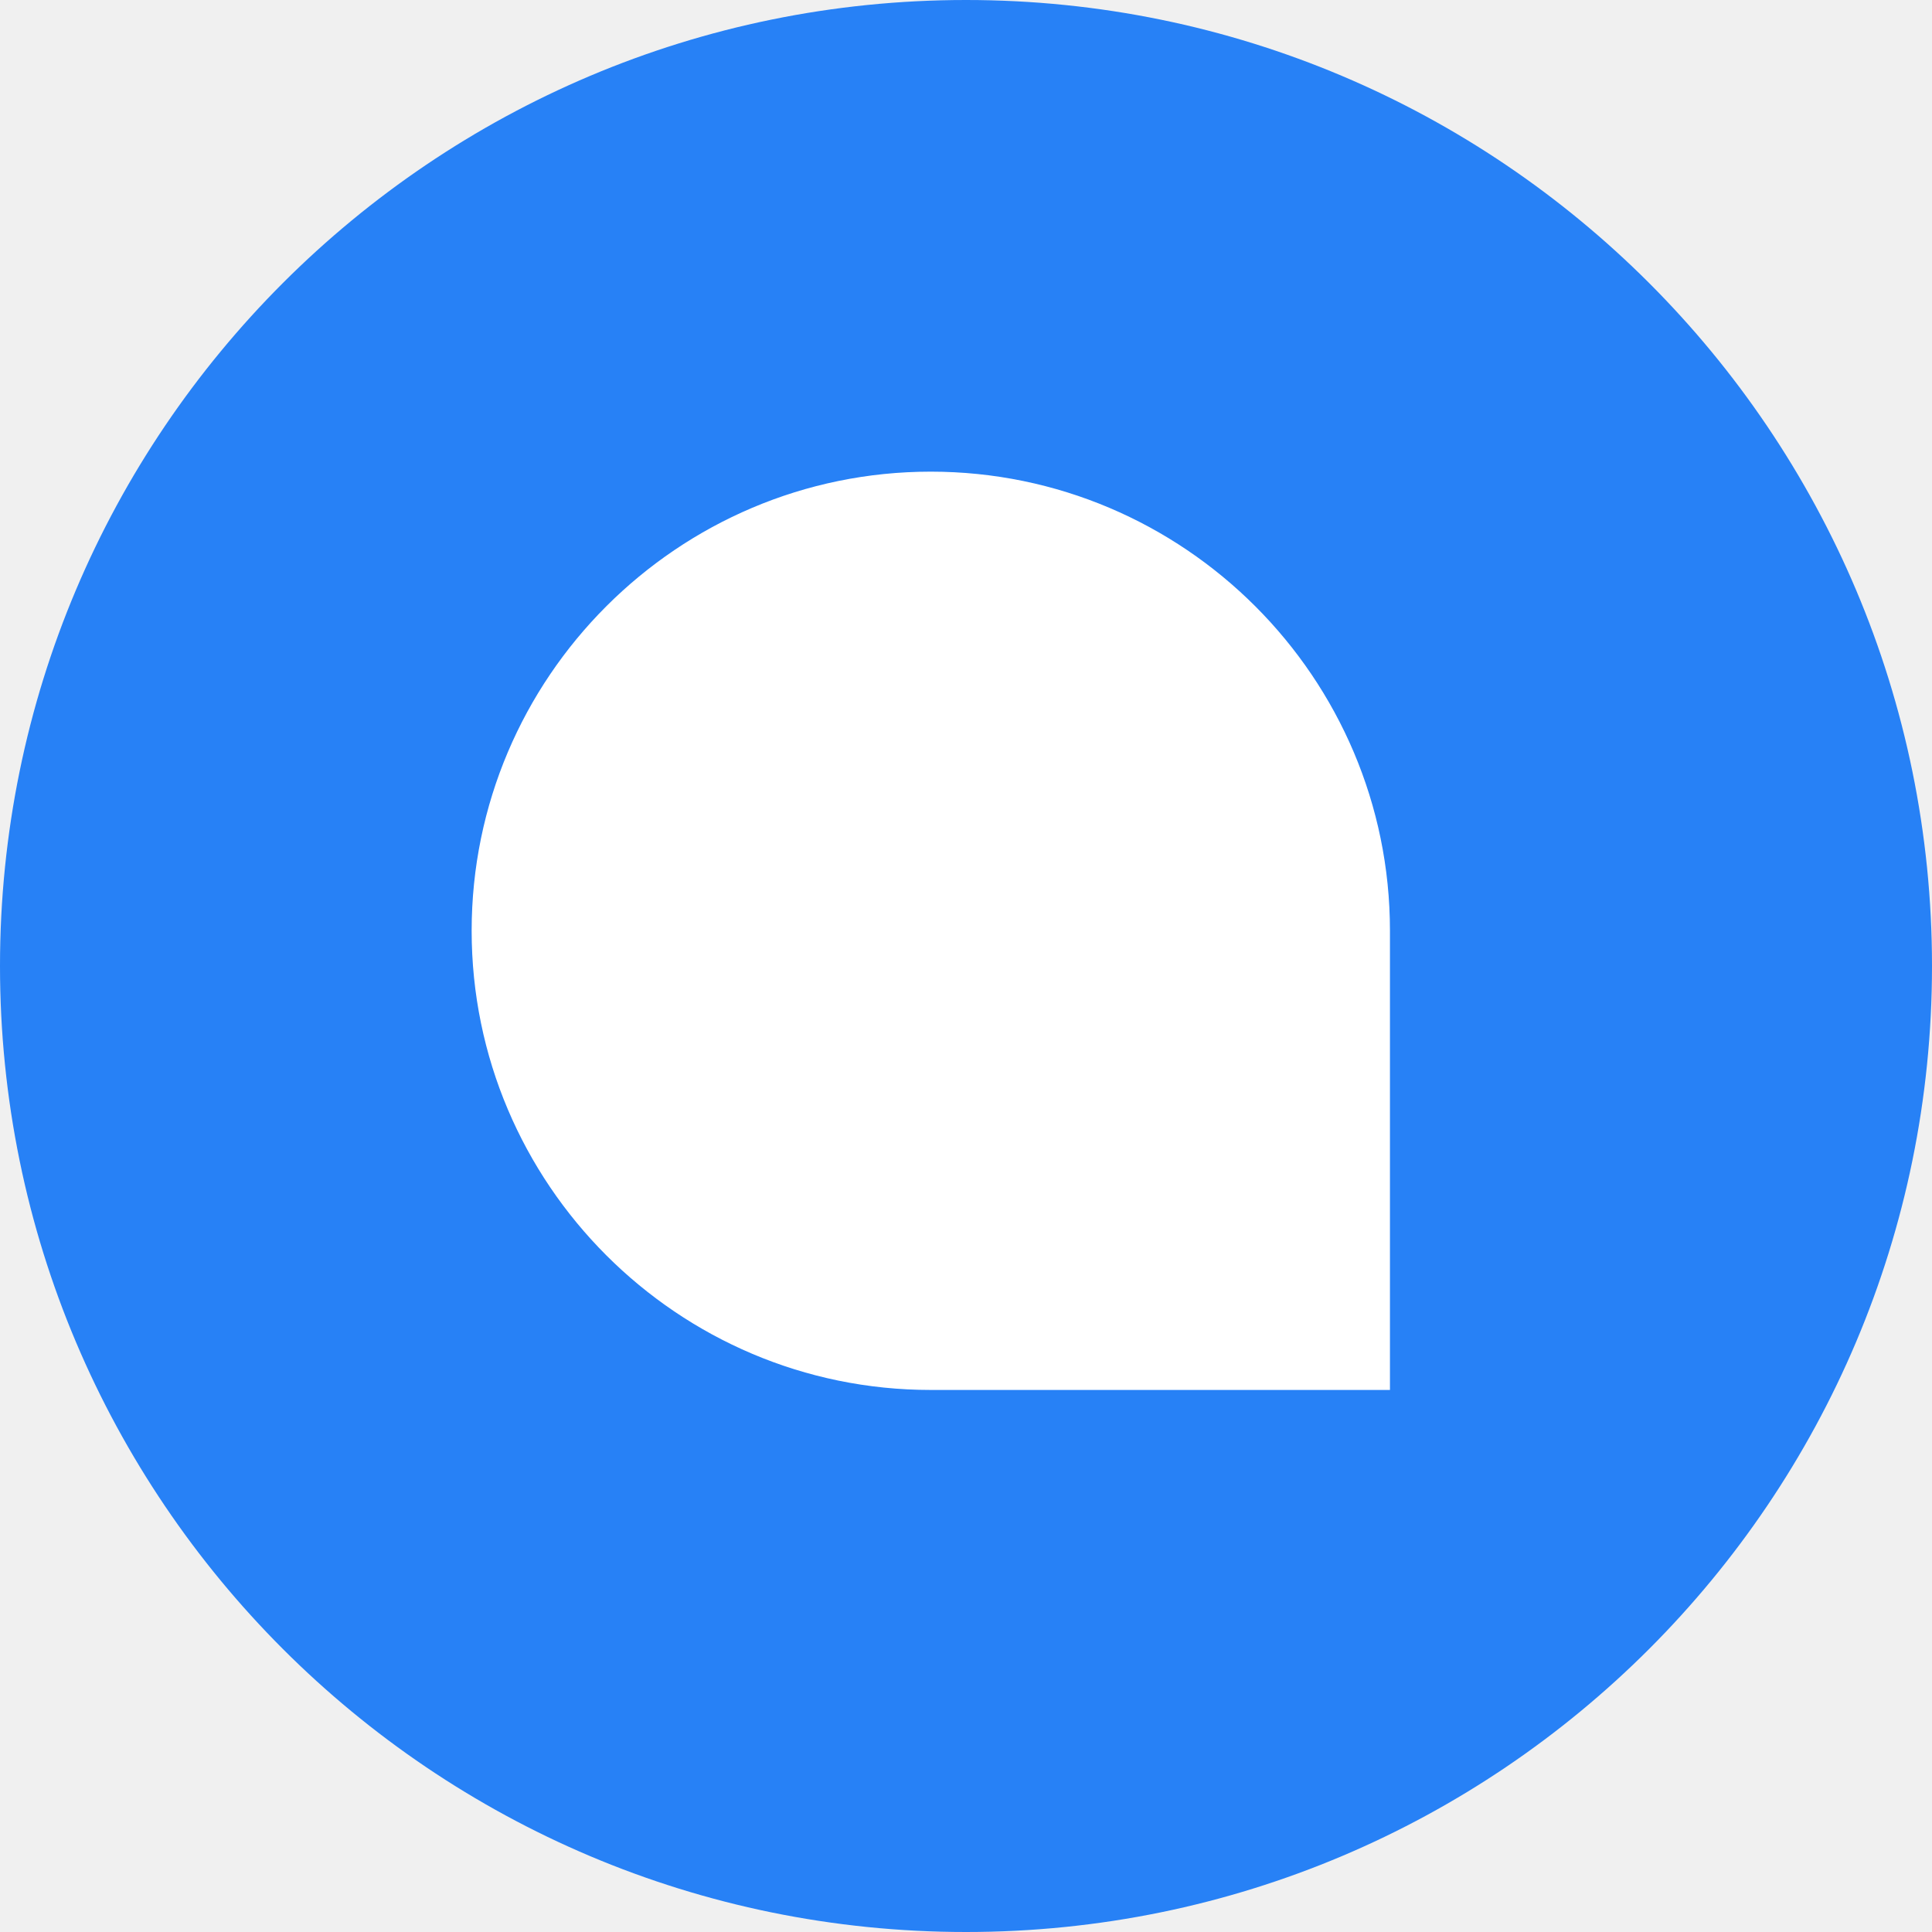
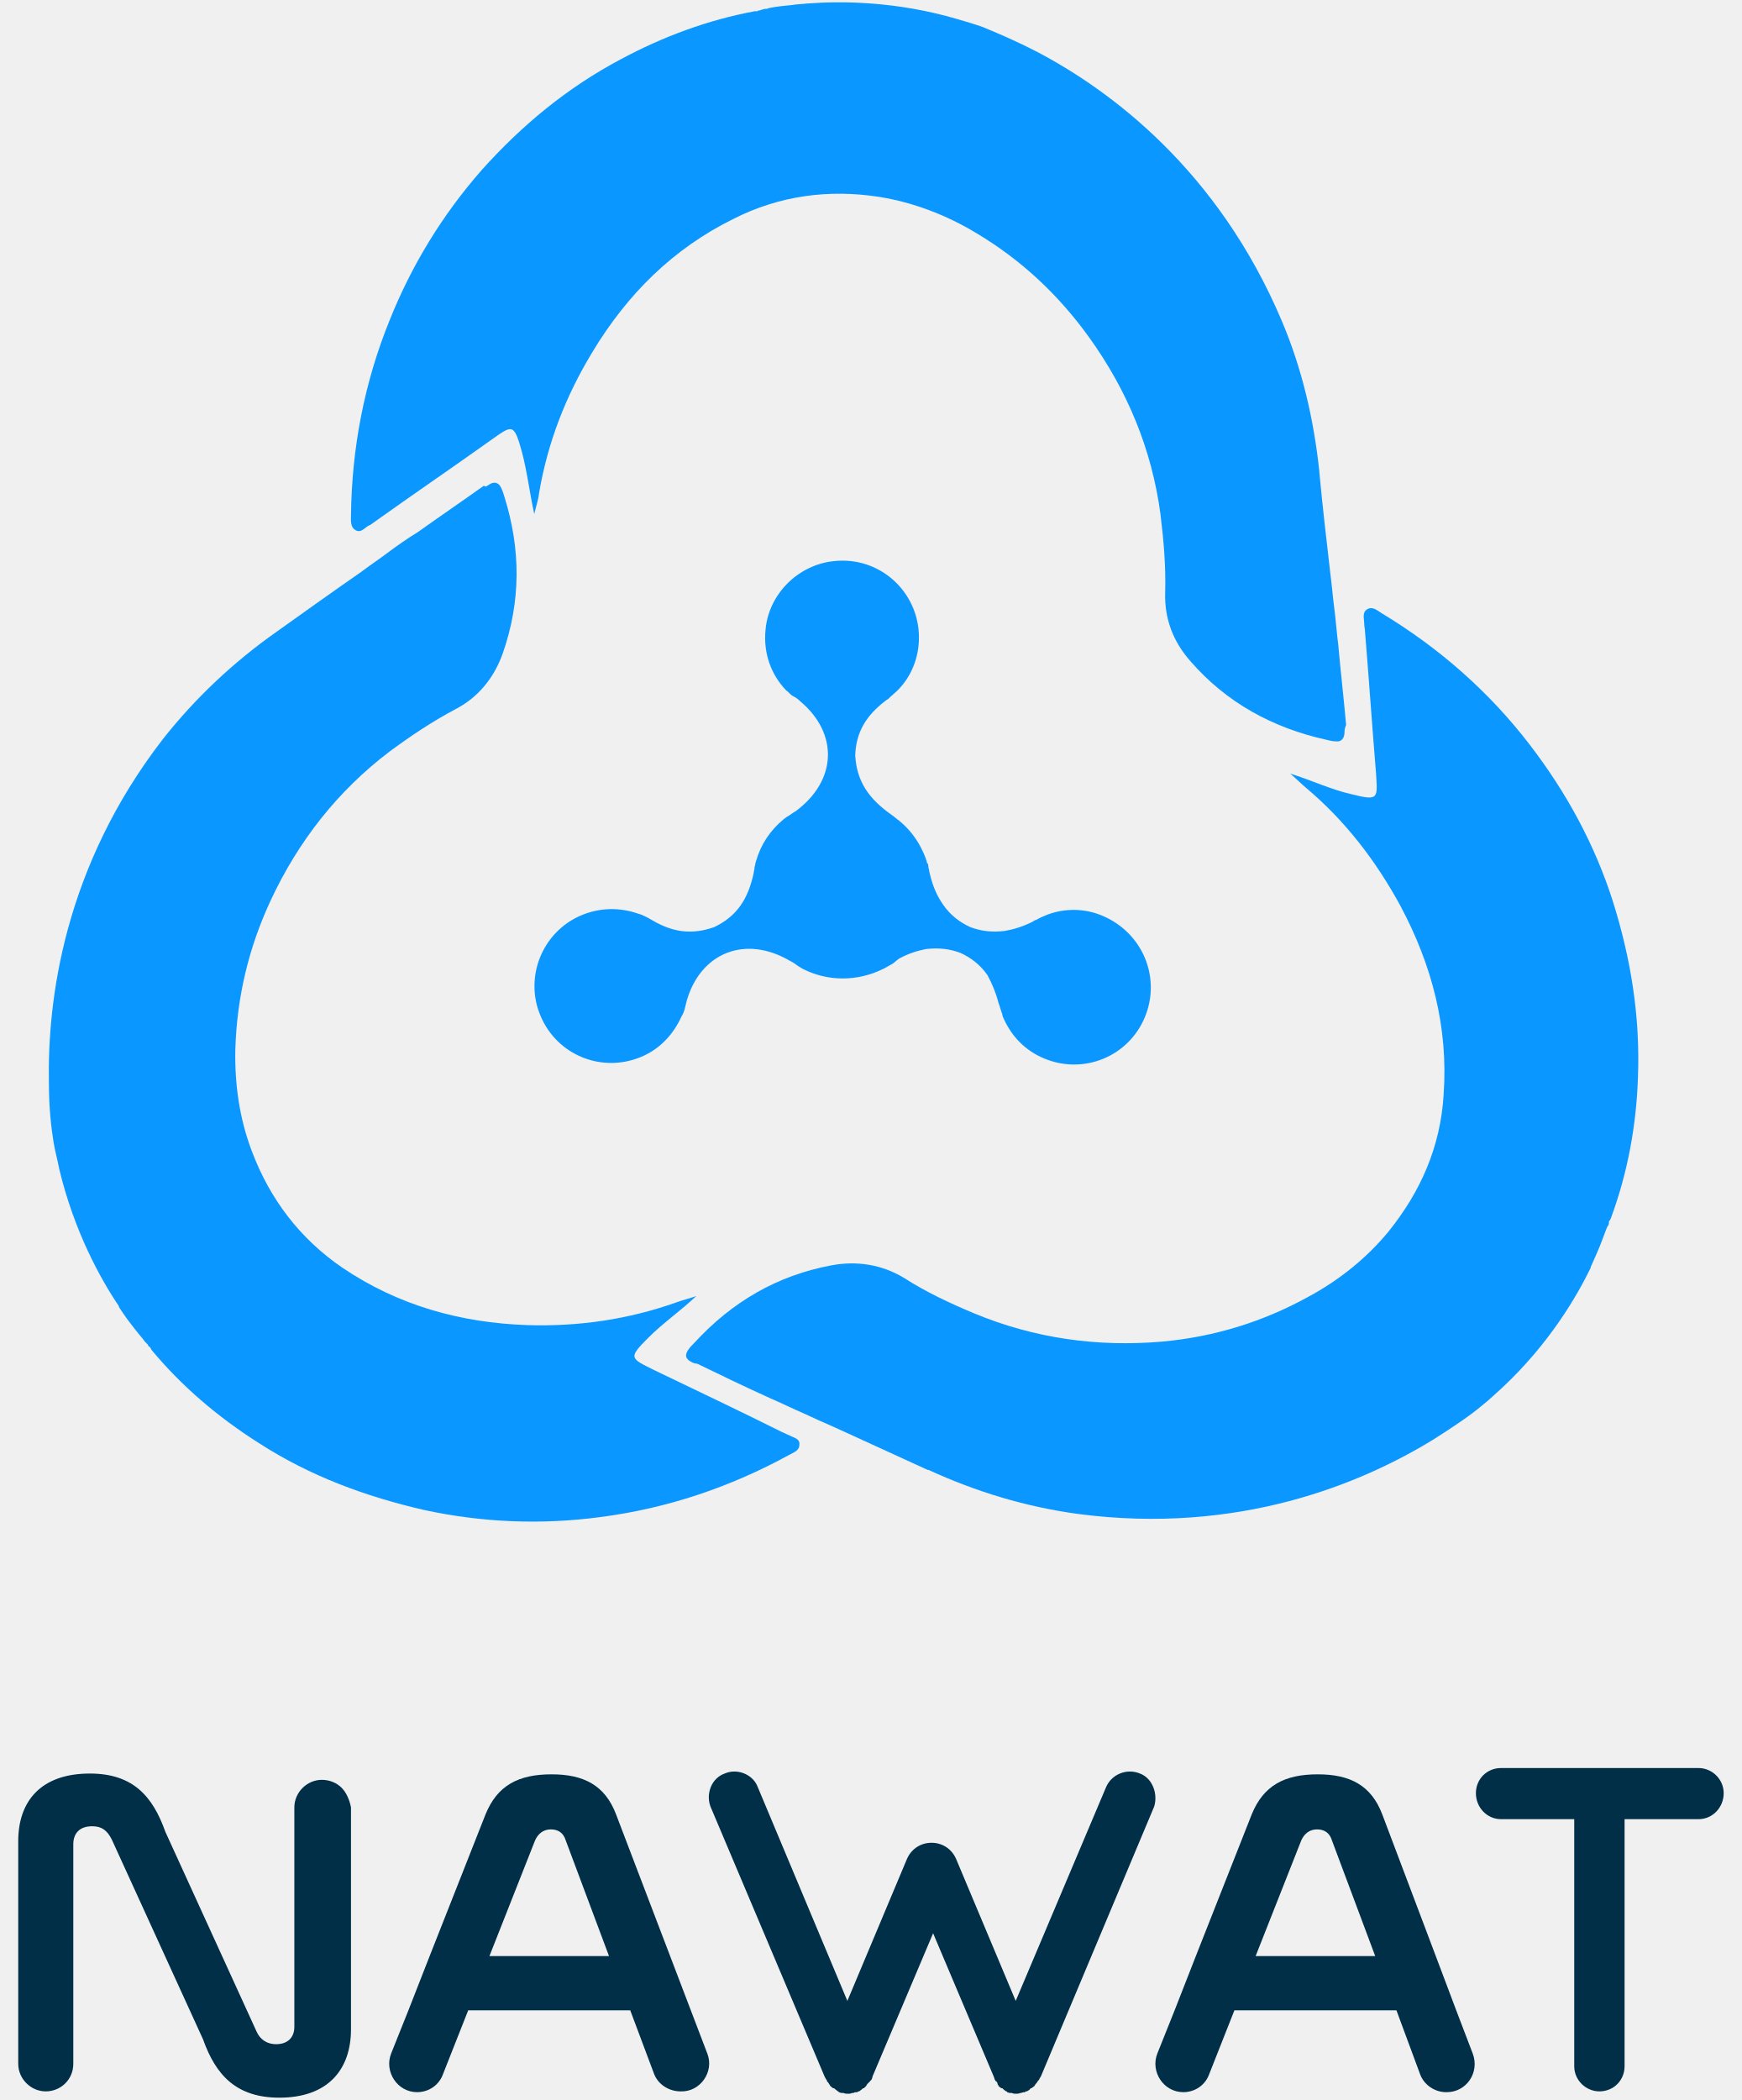
- <svg xmlns="http://www.w3.org/2000/svg" width="16" height="16" viewBox="0 0 16 16" fill="none">
-   <g clip-path="url(#woot-logo-clip-2342424e23u32098)">
-     <path d="M8 16C12.418 16 16 12.418 16 8C16 3.582 12.418 0 8 0C3.582 0 0 3.582 0 8C0 12.418 3.582 16 8 16Z" fill="#2781F6" />
-     <path d="M11.417 11.417H7.708C5.664 11.417 4 9.753 4 7.708C4 5.664 5.664 4 7.708 4C9.753 4 11.417 5.664 11.417 7.708V11.417Z" fill="white" stroke="white" stroke-width="0.188" />
+ <svg xmlns="http://www.w3.org/2000/svg" version="1.1" id="Calque_1" x="0px" y="0px" viewBox="-0.298 -0.295 217.396 266.929" xml:space="preserve" width="2458" height="2963" preserveAspectRatio="xMidYMid meet">
+   <defs id="defs37" />
+   <style type="text/css" id="style2">
+ 	.st0{fill:#002F47;}
+ 	.st1{fill:#0A97FF;}
+ </style>
+   <g id="g32" transform="translate(-310.8,-256.1619)">
+     <g id="g30">
+       <g id="g16">
+         <g id="g12">
+           <path class="st0" d="m 351.9,483.1 c -0.6,-0.6 -1.5,-1 -2.5,-1 -1.9,0 -3.5,1.6 -3.5,3.5 v 27.9 c 0,1.4 -0.9,2.2 -2.3,2.2 -1.3,0 -2.1,-0.7 -2.5,-1.6 l -11.6,-25.4 c -1.6,-4.5 -4.1,-7.4 -9.6,-7.4 -6.2,0 -9.1,3.5 -9.1,8.6 v 28.3 c 0,1.9 1.6,3.5 3.5,3.5 1.9,0 3.5,-1.5 3.5,-3.5 v -27.9 c 0,-1.4 0.8,-2.3 2.4,-2.3 1.2,0 1.9,0.5 2.5,1.7 l 11.6,25.4 c 1.6,4.5 4.2,7.4 9.7,7.4 6.1,0 9.1,-3.5 9.1,-8.7 v -28.2 c -0.2,-1 -0.6,-1.9 -1.2,-2.5 z" id="path4" />
+           <path class="st0" d="m 453.4,481.3 c -1.7,-0.7 -3.6,0.1 -4.3,1.7 l -11.5,27.2 -7.6,-18.1 c -0.6,-1.3 -1.8,-2 -3.1,-2 -1.3,0 -2.5,0.7 -3.1,2 l -7.6,18.1 -11.4,-27.2 c -0.6,-1.6 -2.6,-2.4 -4.2,-1.7 -1.7,0.6 -2.4,2.6 -1.8,4.2 l 14.5,34.3 c 0.1,0.2 0.2,0.4 0.3,0.5 v 0.1 c 0.1,0.1 0.2,0.2 0.3,0.4 0.1,0.1 0.1,0.1 0.1,0.2 0.2,0.1 0.2,0.2 0.4,0.3 0,0 0,0 0.1,0 0.1,0.1 0.4,0.3 0.5,0.4 0.1,0 0.1,0 0.1,0.1 0.1,0 0.2,0.1 0.4,0.1 h 0.2 c 0.2,0.1 0.4,0.1 0.6,0.1 0.2,0 0.3,0 0.5,-0.1 h 0.2 c 0.1,-0.1 0.2,-0.1 0.5,-0.1 0,-0.1 0.1,-0.1 0.1,-0.1 0,0 0,0 0.1,0 0.1,-0.1 0.3,-0.2 0.5,-0.4 0,0 0,0 0.1,0 0.1,-0.1 0.2,-0.2 0.3,-0.3 0,-0.1 0.1,-0.1 0.1,-0.2 0.1,-0.1 0.2,-0.2 0.4,-0.4 0,0 0,-0.1 0.1,-0.1 0.1,-0.1 0.2,-0.4 0.2,-0.5 l 7.7,-18.2 7.7,18.2 c 0.1,0.2 0.1,0.4 0.2,0.5 0,0 0,0.1 0.1,0.1 0.1,0.1 0.2,0.2 0.2,0.4 0.1,0.1 0.1,0.1 0.1,0.2 0.1,0.1 0.2,0.2 0.4,0.3 0,0 0,0 0.1,0 0.1,0.1 0.3,0.3 0.5,0.4 0.1,0 0.1,0 0.1,0.1 0.1,0 0.2,0.1 0.4,0.1 0,0 0.1,0 0.2,0 0.2,0.1 0.4,0.1 0.5,0.1 0.2,0 0.4,0 0.6,-0.1 0,0 0.1,0 0.1,0 0.2,-0.1 0.4,-0.1 0.5,-0.1 0,-0.1 0.1,-0.1 0.1,-0.1 h 0.1 c 0.2,-0.1 0.4,-0.2 0.5,-0.4 h 0.1 c 0.1,-0.1 0.3,-0.2 0.4,-0.3 0,-0.1 0.1,-0.1 0.1,-0.2 0.1,-0.1 0.2,-0.2 0.3,-0.4 l 0.1,-0.1 c 0.1,-0.1 0.2,-0.4 0.3,-0.5 l 14.4,-34.3 c 0.5,-1.6 -0.2,-3.6 -1.8,-4.2 z" id="path6" />
+           <path class="st0" d="m 495.7,516.9 -2.1,-5.5 -2.6,-6.9 -6.8,-18 c -1.4,-3.7 -4.1,-5.1 -8.2,-5.1 -4.2,0 -6.9,1.4 -8.4,5.1 l -7.1,18 -2.7,6.9 -2.2,5.5 c -0.9,2.3 0.8,4.9 3.3,4.9 1.5,0 2.8,-0.9 3.3,-2.3 l 3.2,-8.1 H 486 l 3,8.1 c 0.5,1.4 1.9,2.3 3.3,2.3 h 0.1 c 2.5,0 4.2,-2.5 3.3,-4.9 z m -27.6,-12.4 5.8,-14.7 c 0.4,-0.9 1.1,-1.4 2,-1.4 0.9,0 1.6,0.4 1.9,1.4 l 5.5,14.7 z" id="path8" />
+           <path class="st0" d="m 524.4,480.6 h -25.1 c -1.8,0 -3.2,1.4 -3.2,3.2 0,1.8 1.4,3.3 3.2,3.3 h 9.3 v 31.4 c 0,1.8 1.5,3.2 3.2,3.2 1.8,0 3.2,-1.4 3.2,-3.2 v -31.4 h 9.4 c 1.8,0 3.2,-1.5 3.2,-3.3 0,-1.8 -1.5,-3.2 -3.2,-3.2 z" id="path10" />
+         </g>
+         <path class="st0" d="m 398.4,516.9 -11.6,-30.4 c -1.4,-3.7 -4.1,-5.1 -8.2,-5.1 -4.2,0 -6.9,1.4 -8.4,5.1 l -7.1,18 -2.7,6.9 -2.2,5.5 c -0.9,2.3 0.8,4.9 3.3,4.9 1.5,0 2.8,-0.9 3.3,-2.3 l 3.2,-8.1 h 20.6 l 3,8 c 0.5,1.4 1.9,2.3 3.4,2.3 2.5,0.1 4.3,-2.5 3.4,-4.8 z m -27.7,-12.4 5.8,-14.7 c 0.4,-0.9 1.1,-1.4 2,-1.4 0.9,0 1.6,0.4 1.9,1.4 l 5.5,14.7 z" id="path14" />
+       </g>
+       <g id="g28">
+         <g id="g24">
+           <path class="st1" d="m 479.4,348.9 c 0,0.8 -0.4,1.3 -1.1,1.2 -0.4,0 -0.8,-0.1 -1.2,-0.2 -6.8,-1.5 -12.7,-4.7 -17.3,-10 -2.2,-2.5 -3.3,-5.4 -3.2,-8.7 0.1,-3.4 -0.2,-6.7 -0.6,-10 -1.1,-8.2 -4.2,-15.7 -9.1,-22.5 -3.9,-5.4 -8.6,-9.8 -14.3,-13.2 -3.8,-2.3 -8,-3.9 -12.3,-4.6 -6.4,-1 -12.7,-0.2 -18.6,2.8 -7.7,3.8 -13.5,9.6 -17.9,16.9 -3.4,5.6 -5.7,11.5 -6.8,18 -0.1,0.9 -0.4,1.7 -0.6,2.6 -0.6,-2.7 -0.9,-5.4 -1.6,-8 -1,-3.6 -1.2,-3.3 -3.9,-1.4 -4.9,3.5 -9.9,6.9 -14.8,10.4 -0.3,0.2 -0.5,0.4 -0.8,0.5 -0.5,0.3 -1,1 -1.7,0.5 -0.6,-0.4 -0.5,-1.2 -0.5,-1.8 0.1,-8.6 1.7,-16.9 4.9,-24.8 2.8,-7 6.7,-13.4 11.7,-19.1 5.1,-5.7 10.9,-10.5 17.7,-14.1 5.4,-2.9 11.1,-5 17,-6.1 0,0 0.1,0 0.2,0 0.1,0 0.2,0 0.3,-0.1 0.1,0 0.2,0 0.4,-0.1 0.1,0 0.3,-0.1 0.4,-0.1 0.2,0 0.3,0 0.5,-0.1 0.9,-0.2 2,-0.3 3,-0.4 0.5,-0.1 1.2,-0.1 2,-0.2 h 0.1 c 4.1,-0.3 11.1,-0.3 18.9,2 1,0.3 2.1,0.6 3.2,1 0,0 0,0 0,0 1.7,0.7 4.1,1.7 7,3.2 9.3,4.9 22.9,15 31,34.1 2.6,6.1 4.1,12.6 4.8,19.2 0,0 0,0 0,0.1 0.4,4.3 0.9,8.6 1.4,12.9 0.2,1.5 0.3,2.9 0.5,4.4 0.2,1.5 0.3,3.1 0.5,4.6 0.3,3.4 0.7,6.8 1,10.2 -0.2,0.5 -0.2,0.7 -0.2,0.9 z" id="path18" />
+           <path class="st1" d="m 396.4,429 c -0.8,-0.4 -0.9,-0.9 -0.4,-1.6 0.2,-0.3 0.5,-0.6 0.8,-0.9 4.7,-5.1 10.4,-8.5 17.4,-9.8 3.2,-0.6 6.4,-0.1 9.2,1.6 2.8,1.8 5.8,3.2 8.9,4.5 7.7,3.2 15.7,4.3 23.9,3.6 6.6,-0.6 12.8,-2.5 18.6,-5.7 3.9,-2.1 7.4,-4.9 10.2,-8.3 4.1,-5.1 6.6,-10.8 7,-17.4 0.6,-8.6 -1.5,-16.5 -5.5,-24 -3.1,-5.7 -7,-10.8 -12,-15 -0.7,-0.6 -1.3,-1.2 -2,-1.8 2.6,0.8 5.1,2 7.7,2.6 3.6,0.9 3.4,0.6 3.2,-2.7 -0.5,-6 -0.9,-12 -1.4,-18 0,-0.3 -0.1,-0.6 -0.1,-1 0,-0.6 -0.3,-1.4 0.4,-1.8 0.7,-0.4 1.3,0.2 1.8,0.5 7.3,4.4 13.7,10 18.9,16.8 4.6,6 8.2,12.6 10.5,19.8 2.3,7.3 3.5,14.7 3.2,22.4 -0.2,6.1 -1.3,12.1 -3.4,17.8 0,0 0,0.1 -0.1,0.2 0,0.1 0,0.1 -0.1,0.2 -0.1,0.1 -0.1,0.2 -0.1,0.4 0,0.1 -0.1,0.3 -0.2,0.4 -0.1,0.2 -0.1,0.3 -0.2,0.5 -0.3,0.8 -0.7,1.9 -1.1,2.8 -0.2,0.5 -0.5,1.1 -0.8,1.8 v 0.1 c -1.8,3.7 -5.3,9.7 -11.3,15.3 -0.8,0.7 -1.6,1.5 -2.5,2.2 0,0 0,0 0,0 -1.4,1.2 -3.6,2.7 -6.3,4.4 -9,5.5 -24.6,12.1 -45.1,9.4 -6.6,-0.9 -12.9,-2.8 -19,-5.6 0,0 0,0 -0.1,0 -3.9,-1.8 -7.9,-3.6 -11.8,-5.4 -1.4,-0.6 -2.7,-1.2 -4,-1.8 -1.4,-0.6 -2.8,-1.3 -4.2,-1.9 -3.1,-1.4 -6.2,-2.9 -9.3,-4.4 -0.3,0 -0.5,-0.1 -0.7,-0.2 z" id="path20" />
+           <path class="st1" d="m 370.6,317.5 c 0.7,-0.5 1.3,-0.3 1.6,0.4 0.2,0.4 0.3,0.8 0.4,1.1 2.1,6.7 2.1,13.3 -0.2,19.9 -1.1,3.1 -3.1,5.6 -6,7.1 -3,1.6 -5.7,3.4 -8.4,5.4 -6.6,5 -11.6,11.4 -15.1,18.9 -2.8,6 -4.3,12.3 -4.5,18.9 -0.1,4.4 0.5,8.8 2.1,13 2.3,6.1 6.1,11.1 11.5,14.8 7.1,4.8 15,7 23.5,7.3 6.5,0.2 12.8,-0.7 19,-2.9 0.8,-0.3 1.7,-0.5 2.5,-0.8 -2,1.9 -4.2,3.4 -6.1,5.3 -2.6,2.6 -2.3,2.6 0.7,4.1 5.4,2.6 10.9,5.2 16.3,7.9 0.3,0.1 0.6,0.3 0.9,0.4 0.5,0.3 1.4,0.4 1.3,1.2 0,0.8 -0.8,1 -1.3,1.3 -7.5,4.1 -15.5,6.8 -24,7.9 -7.5,1 -15,0.7 -22.4,-0.9 -7.4,-1.7 -14.5,-4.3 -21,-8.5 -5.2,-3.3 -9.8,-7.2 -13.7,-11.9 0,0 0,-0.1 -0.1,-0.2 0,-0.1 -0.1,-0.1 -0.2,-0.2 -0.1,-0.1 -0.1,-0.2 -0.2,-0.3 -0.1,-0.1 -0.2,-0.2 -0.3,-0.3 -0.1,-0.1 -0.2,-0.3 -0.3,-0.4 -0.6,-0.7 -1.3,-1.6 -1.9,-2.4 -0.3,-0.4 -0.7,-1 -1.1,-1.6 v -0.1 c -2.3,-3.4 -5.7,-9.5 -7.6,-17.5 -0.2,-1.1 -0.5,-2.1 -0.7,-3.3 0,0 0,0 0,0 -0.3,-1.8 -0.6,-4.4 -0.6,-7.6 -0.2,-10.5 1.9,-27.4 14.5,-43.7 4.1,-5.2 9,-9.8 14.4,-13.6 0,0 0,0 0,0 3.5,-2.5 7,-5 10.6,-7.5 1.2,-0.9 2.4,-1.7 3.6,-2.6 1.2,-0.9 2.5,-1.8 3.8,-2.6 2.8,-2 5.6,-3.9 8.4,-5.9 0.2,0.2 0.3,0.1 0.6,-0.1 z" id="path22" />
+         </g>
+         <path class="st1" d="m 454,385.2 c -2.1,5 -7.8,7.3 -12.8,5.2 -2.4,-1 -4.1,-2.8 -5.1,-5 -0.1,-0.2 -0.2,-0.4 -0.2,-0.6 0,0 0,0 0,0 -0.2,-0.5 -0.3,-1 -0.5,-1.5 -0.3,-1.2 -0.8,-2.4 -1.4,-3.5 0,0 0,0 0,0 -0.9,-1.3 -2.1,-2.2 -3.4,-2.8 -1.3,-0.5 -2.7,-0.7 -4.4,-0.5 -1,0.2 -2.1,0.5 -3.4,1.2 -0.3,0.2 -0.6,0.5 -0.9,0.7 -0.1,0 -0.1,0.1 -0.2,0.1 -0.2,0.1 -0.5,0.3 -0.7,0.4 -0.1,0 -0.1,0.1 -0.2,0.1 -3.4,1.7 -7.2,1.6 -10.3,0 -0.2,-0.1 -0.3,-0.2 -0.5,-0.3 -0.4,-0.3 -0.7,-0.5 -1.1,-0.7 -5.6,-3.3 -11.3,-1.1 -13.1,5 -0.1,0.4 -0.2,0.8 -0.3,1.2 v 0 c 0,0 0,0 0,0 -0.1,0.3 -0.2,0.6 -0.4,0.9 -1,2.2 -2.7,4.1 -5.1,5.1 -5,2.1 -10.7,-0.2 -12.8,-5.2 -2.1,-4.9 0.2,-10.7 5.2,-12.8 2.4,-1 4.9,-1 7.2,-0.2 0.4,0.1 0.8,0.3 1.2,0.5 0,0 0,0 0,0 0.2,0.1 0.5,0.3 0.7,0.4 v 0 c 2.6,1.5 5,1.8 7.8,0.8 2.9,-1.4 4.3,-3.6 5,-6.9 0,-0.2 0.1,-0.4 0.1,-0.7 0.1,-0.3 0.1,-0.6 0.2,-0.8 0.6,-2.1 1.8,-3.9 3.5,-5.3 0.1,-0.1 0.3,-0.2 0.4,-0.3 0.4,-0.2 0.7,-0.5 1.1,-0.7 5.3,-3.9 5.5,-9.9 0.6,-14 0,0 0,0 0,0 -0.3,-0.3 -0.6,-0.5 -1,-0.7 0,0 0,0 0,0 -0.3,-0.2 -0.5,-0.5 -0.8,-0.7 -1.9,-2 -2.9,-4.7 -2.6,-7.7 0.4,-4.5 4.1,-8.2 8.6,-8.7 5.9,-0.7 10.9,3.9 10.9,9.7 0,2.6 -1,5 -2.7,6.7 -0.4,0.4 -0.8,0.7 -1.2,1.1 -0.1,0.1 -0.2,0.1 -0.3,0.2 -2.5,1.9 -3.8,4 -3.9,7 0.2,3.3 1.7,5.5 4.7,7.6 0.3,0.2 0.6,0.5 0.9,0.7 1.1,0.9 2,2 2.7,3.3 0.3,0.6 0.6,1.2 0.8,1.9 0,0.1 0,0.2 0.1,0.2 0.1,0.2 0.1,0.4 0.1,0.5 0,0 0,0 0,0 0.1,0.3 0.1,0.6 0.2,0.9 0,0 0,0 0,0 0.4,1.7 1,2.9 1.7,3.9 0.9,1.3 2.1,2.2 3.4,2.8 1.3,0.5 2.7,0.7 4.4,0.5 1.1,-0.2 2.2,-0.5 3.6,-1.2 0.1,-0.1 0.3,-0.2 0.4,-0.2 0.5,-0.3 1,-0.5 1.5,-0.7 2.2,-0.8 4.7,-0.8 7,0.2 5.1,2.2 7.4,7.9 5.3,12.9 z" id="path26" />
+       </g>
+     </g>
  </g>
-   <defs>
-     <clipPath id="woot-logo-clip-2342424e23u32098">
-       <rect width="16" height="16" fill="white" />
-     </clipPath>
-   </defs>
</svg>
